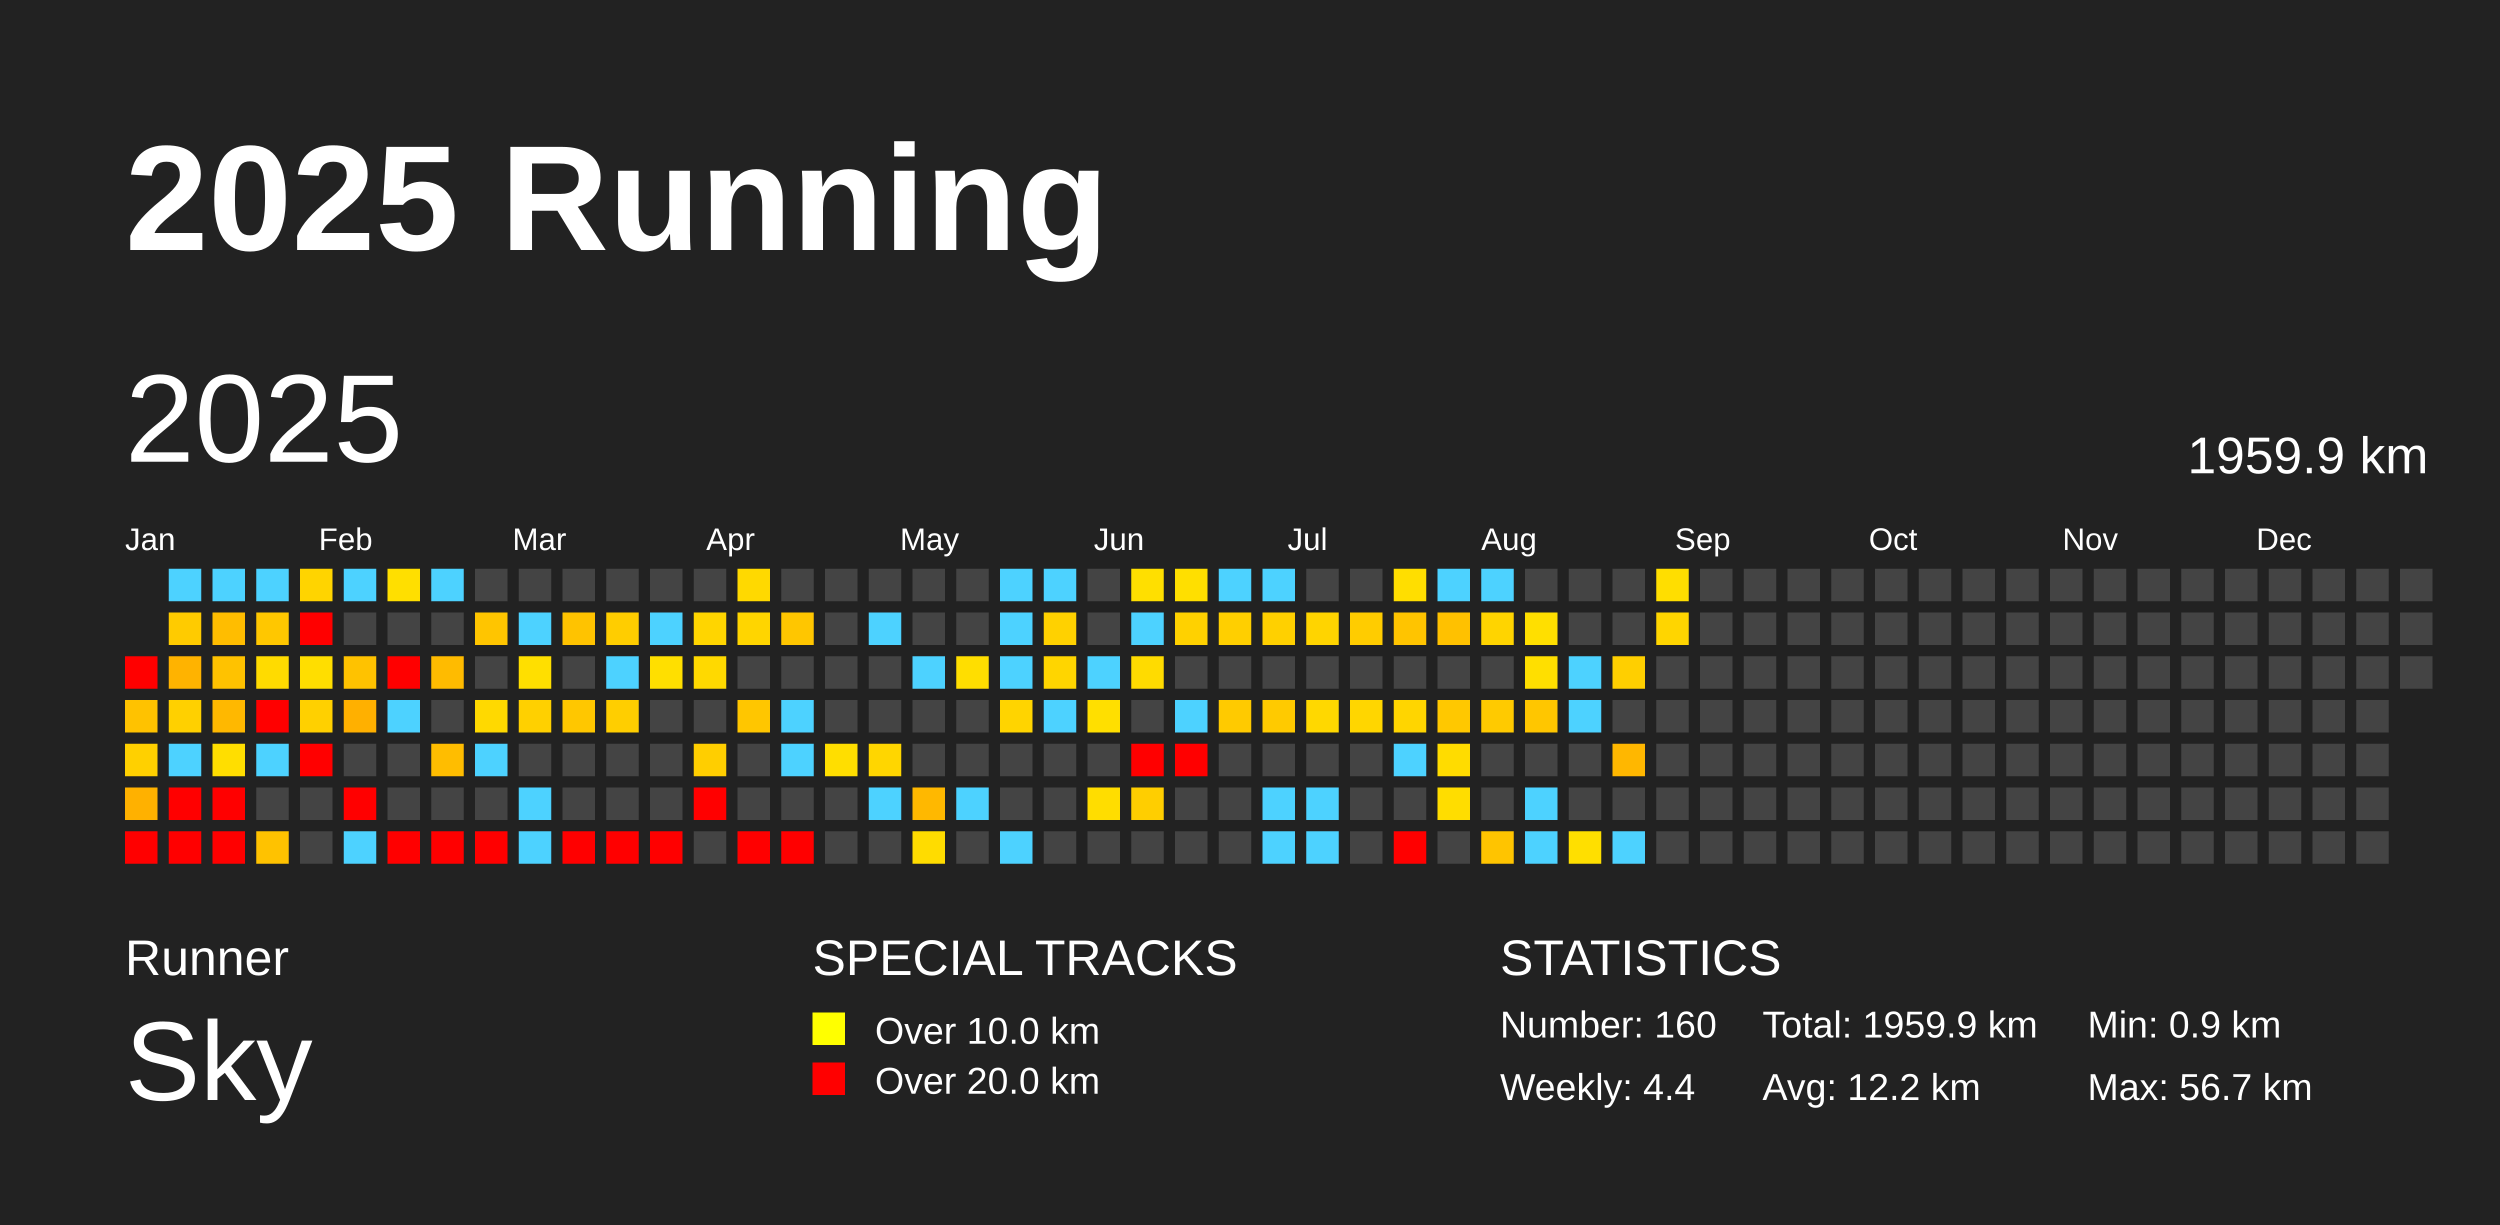
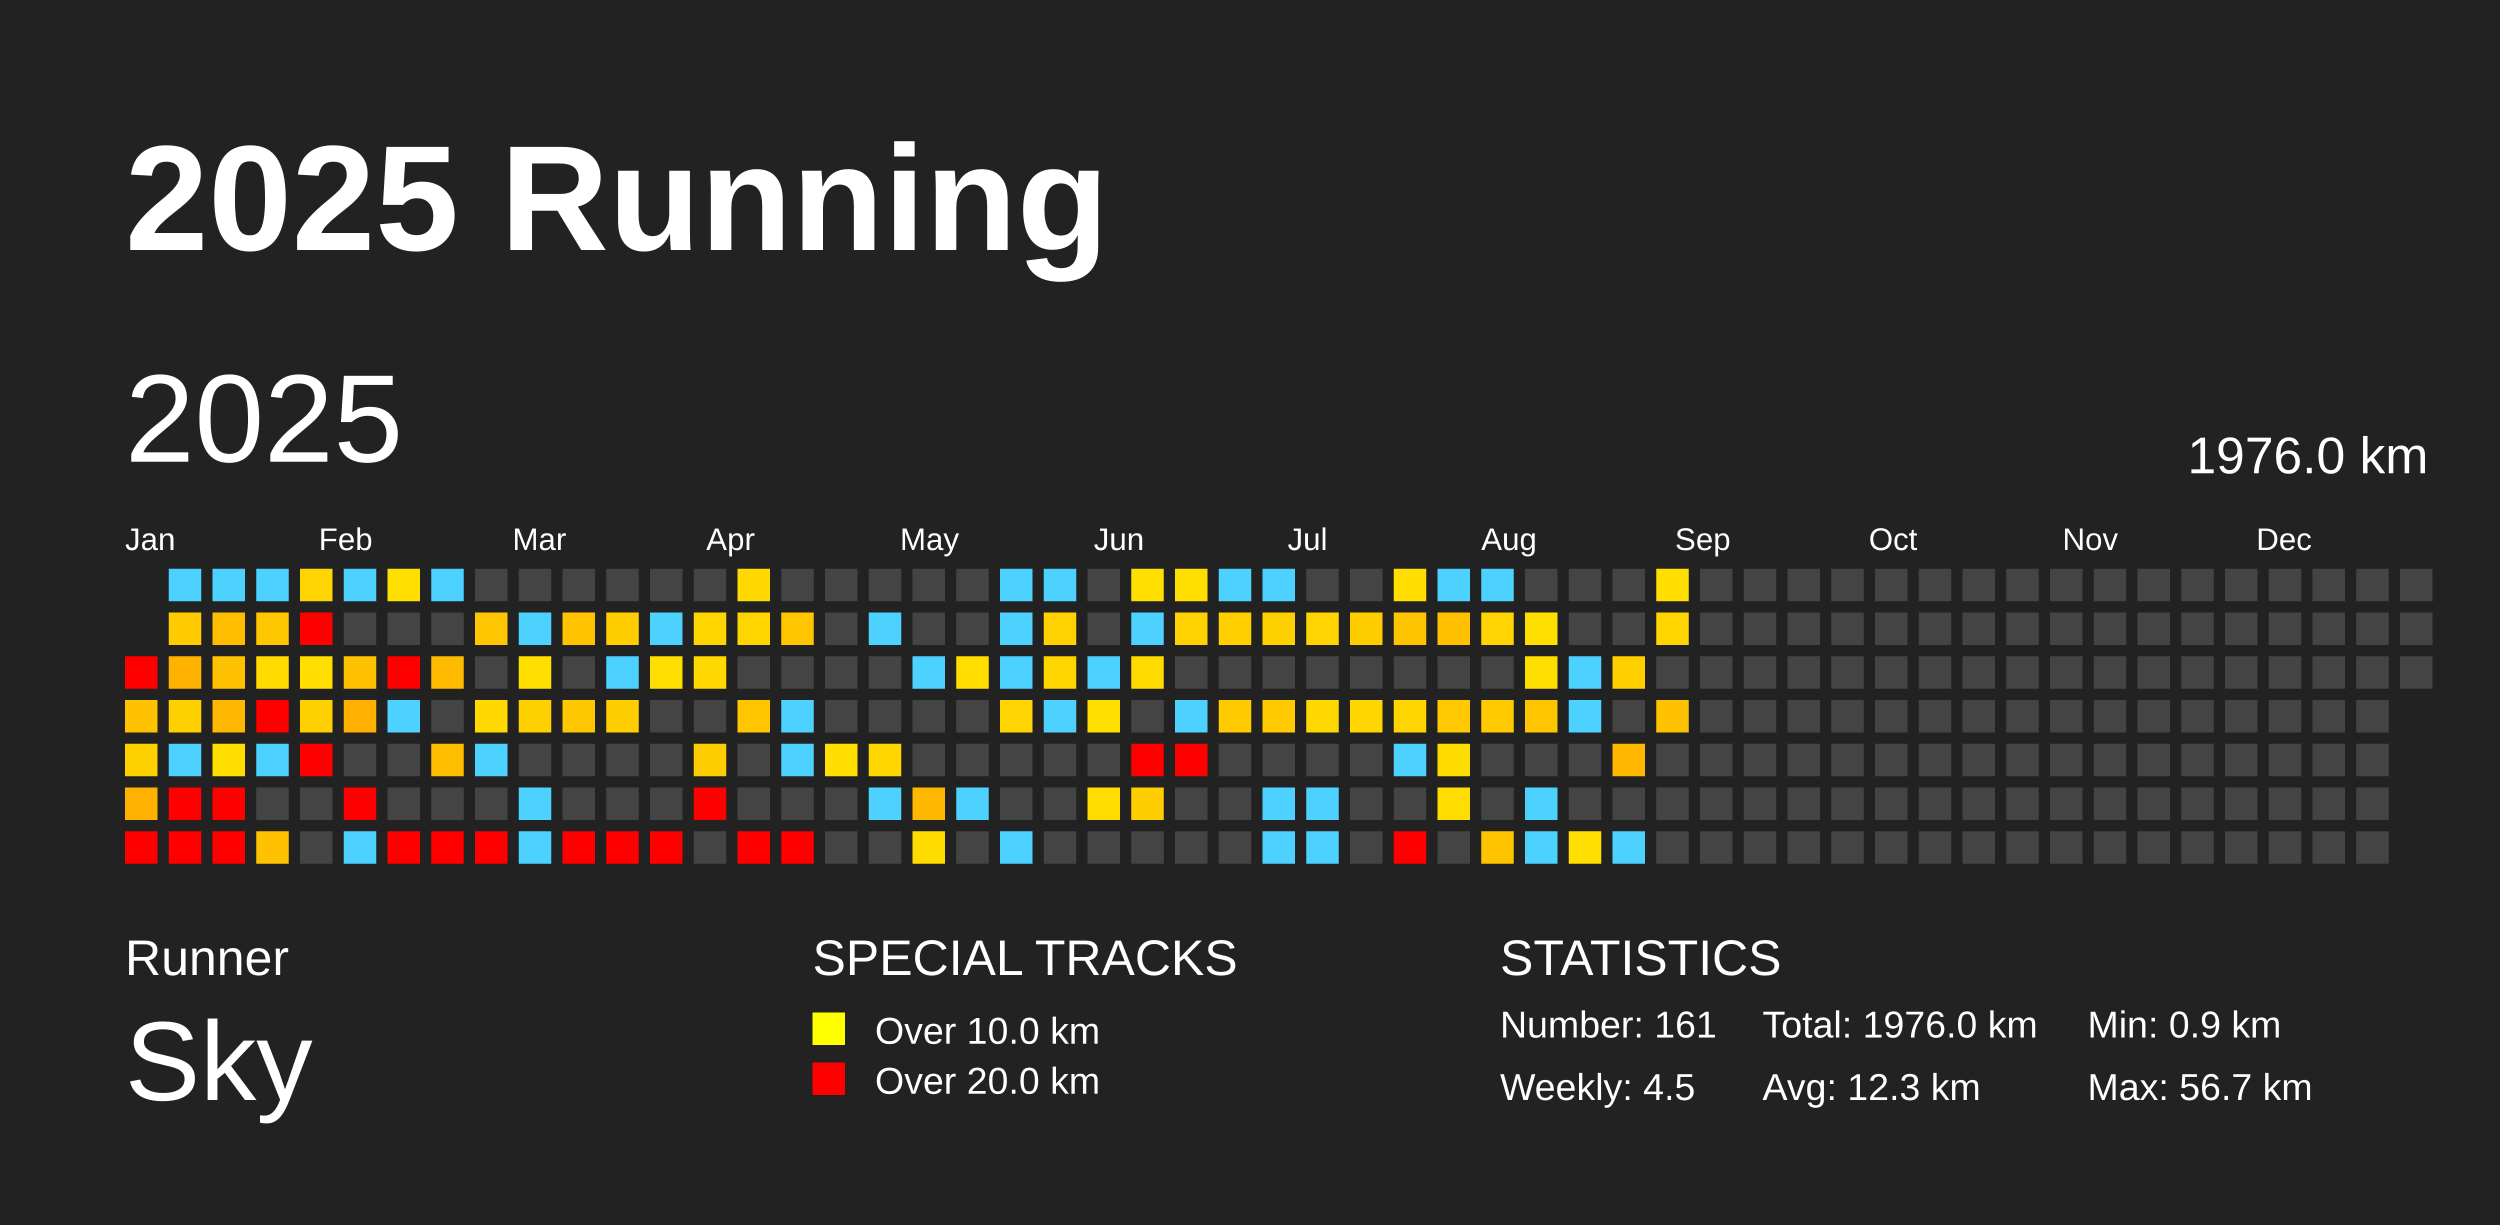
<svg xmlns="http://www.w3.org/2000/svg" baseProfile="full" height="98mm" version="1.1" viewBox="0,0,200,98" width="200mm">
  <defs />
  <rect fill="#222222" height="98" width="200" x="0" y="0" />
  <text fill="#FFFFFF" style="font-size:12px; font-family:Arial; font-weight:bold;" x="10" y="20">2025 Running</text>
  <text fill="#FFFFFF" style="font-size:4px; font-family:Arial" x="10" y="78">Runner</text>
  <text fill="#FFFFFF" style="font-size:9px; font-family:Arial" x="10" y="88">Sky</text>
  <text fill="#FFFFFF" style="font-size:4px; font-family:Arial" x="65" y="78">SPECIAL TRACKS</text>
  <rect fill="yellow" height="2.6" width="2.6" x="65" y="81" />
  <text fill="#FFFFFF" style="font-size:3px; font-family:Arial" x="70" y="83.5">Over 10.0 km</text>
  <rect fill="red" height="2.6" width="2.6" x="65" y="85" />
  <text fill="#FFFFFF" style="font-size:3px; font-family:Arial" x="70" y="87.5">Over 20.0 km</text>
  <text fill="#FFFFFF" style="font-size:4px; font-family:Arial" x="120" y="78">STATISTICS</text>
-   <text fill="#FFFFFF" style="font-size:3px; font-family:Arial" x="120" y="83">Number: 160</text>
-   <text fill="#FFFFFF" style="font-size:3px; font-family:Arial" x="120" y="88">Weekly: 4.4</text>
-   <text fill="#FFFFFF" style="font-size:3px; font-family:Arial" x="141" y="83">Total: 1959.9 km</text>
-   <text fill="#FFFFFF" style="font-size:3px; font-family:Arial" x="141" y="88">Avg: 12.2 km</text>
+   <text fill="#FFFFFF" style="font-size:3px; font-family:Arial" x="120" y="83">Number: 161</text>
+   <text fill="#FFFFFF" style="font-size:3px; font-family:Arial" x="120" y="88">Weekly: 4.5</text>
+   <text fill="#FFFFFF" style="font-size:3px; font-family:Arial" x="141" y="83">Total: 1976.0 km</text>
+   <text fill="#FFFFFF" style="font-size:3px; font-family:Arial" x="141" y="88">Avg: 12.3 km</text>
  <text fill="#FFFFFF" style="font-size:3px; font-family:Arial" x="167" y="83">Min: 0.9 km</text>
  <text fill="#FFFFFF" style="font-size:3px; font-family:Arial" x="167" y="88">Max: 56.7 km</text>
  <text dominant-baseline="hanging" fill="#FFFFFF" style="font-size:10.0px; font-family:Arial;" x="10" y="30">2025</text>
-   <text dominant-baseline="hanging" fill="#FFFFFF" style="font-size:4.125px; font-family:Arial;" x="175" y="35">1959.9 km</text>
+   <text dominant-baseline="hanging" fill="#FFFFFF" style="font-size:4.125px; font-family:Arial;" x="175" y="35">1976.0 km</text>
  <text fill="#FFFFFF" style="font-size:2.5px; font-family:Arial" x="10.0" y="44">Jan</text>
  <text fill="#FFFFFF" style="font-size:2.5px; font-family:Arial" x="25.5" y="44">Feb</text>
  <text fill="#FFFFFF" style="font-size:2.5px; font-family:Arial" x="41.0" y="44">Mar</text>
  <text fill="#FFFFFF" style="font-size:2.5px; font-family:Arial" x="56.5" y="44">Apr</text>
  <text fill="#FFFFFF" style="font-size:2.5px; font-family:Arial" x="72.0" y="44">May</text>
  <text fill="#FFFFFF" style="font-size:2.5px; font-family:Arial" x="87.5" y="44">Jun</text>
  <text fill="#FFFFFF" style="font-size:2.5px; font-family:Arial" x="103.0" y="44">Jul</text>
  <text fill="#FFFFFF" style="font-size:2.5px; font-family:Arial" x="118.5" y="44">Aug</text>
  <text fill="#FFFFFF" style="font-size:2.5px; font-family:Arial" x="134.0" y="44">Sep</text>
  <text fill="#FFFFFF" style="font-size:2.5px; font-family:Arial" x="149.5" y="44">Oct</text>
  <text fill="#FFFFFF" style="font-size:2.5px; font-family:Arial" x="165.0" y="44">Nov</text>
  <text fill="#FFFFFF" style="font-size:2.5px; font-family:Arial" x="180.5" y="44">Dec</text>
  <rect fill="red" height="2.6" width="2.6" x="10.0" y="52.5" />
  <rect fill="#ffc200" height="2.6" width="2.6" x="10.0" y="56.0" />
  <rect fill="#ffd000" height="2.6" width="2.6" x="10.0" y="59.5" />
  <rect fill="#ffb100" height="2.6" width="2.6" x="10.0" y="63.0" />
  <rect fill="red" height="2.6" width="2.6" x="10.0" y="66.5" />
  <rect fill="#4dd2ff" height="2.6" width="2.6" x="13.5" y="45.5" />
  <rect fill="#ffcb00" height="2.6" width="2.6" x="13.5" y="49.0" />
  <rect fill="#ffb300" height="2.6" width="2.6" x="13.5" y="52.5" />
  <rect fill="#ffd000" height="2.6" width="2.6" x="13.5" y="56.0" />
  <rect fill="#4dd2ff" height="2.6" width="2.6" x="13.5" y="59.5" />
  <rect fill="red" height="2.6" width="2.6" x="13.5" y="63.0" />
  <rect fill="red" height="2.6" width="2.6" x="13.5" y="66.5" />
  <rect fill="#4dd2ff" height="2.6" width="2.6" x="17.0" y="45.5" />
  <rect fill="#ffbd00" height="2.6" width="2.6" x="17.0" y="49.0" />
  <rect fill="#ffc200" height="2.6" width="2.6" x="17.0" y="52.5" />
  <rect fill="#ffb800" height="2.6" width="2.6" x="17.0" y="56.0" />
  <rect fill="#ffde00" height="2.6" width="2.6" x="17.0" y="59.5" />
  <rect fill="red" height="2.6" width="2.6" x="17.0" y="63.0" />
  <rect fill="red" height="2.6" width="2.6" x="17.0" y="66.5" />
  <rect fill="#4dd2ff" height="2.6" width="2.6" x="20.5" y="45.5" />
  <rect fill="#ffc700" height="2.6" width="2.6" x="20.5" y="49.0" />
  <rect fill="#ffdb00" height="2.6" width="2.6" x="20.5" y="52.5" />
  <rect fill="red" height="2.6" width="2.6" x="20.5" y="56.0" />
  <rect fill="#4dd2ff" height="2.6" width="2.6" x="20.5" y="59.5" />
  <rect fill="#444444" height="2.6" width="2.6" x="20.5" y="63.0" />
  <rect fill="#ffc200" height="2.6" width="2.6" x="20.5" y="66.5" />
  <rect fill="#ffd400" height="2.6" width="2.6" x="24.0" y="45.5" />
  <rect fill="red" height="2.6" width="2.6" x="24.0" y="49.0" />
  <rect fill="#ffde00" height="2.6" width="2.6" x="24.0" y="52.5" />
  <rect fill="#ffd000" height="2.6" width="2.6" x="24.0" y="56.0" />
  <rect fill="red" height="2.6" width="2.6" x="24.0" y="59.5" />
  <rect fill="#444444" height="2.6" width="2.6" x="24.0" y="63.0" />
  <rect fill="#444444" height="2.6" width="2.6" x="24.0" y="66.5" />
  <rect fill="#4dd2ff" height="2.6" width="2.6" x="27.5" y="45.5" />
  <rect fill="#444444" height="2.6" width="2.6" x="27.5" y="49.0" />
  <rect fill="#ffc200" height="2.6" width="2.6" x="27.5" y="52.5" />
  <rect fill="#ffb000" height="2.6" width="2.6" x="27.5" y="56.0" />
  <rect fill="#444444" height="2.6" width="2.6" x="27.5" y="59.5" />
  <rect fill="red" height="2.6" width="2.6" x="27.5" y="63.0" />
  <rect fill="#4dd2ff" height="2.6" width="2.6" x="27.5" y="66.5" />
  <rect fill="#ffdf00" height="2.6" width="2.6" x="31.0" y="45.5" />
  <rect fill="#444444" height="2.6" width="2.6" x="31.0" y="49.0" />
  <rect fill="red" height="2.6" width="2.6" x="31.0" y="52.5" />
  <rect fill="#4dd2ff" height="2.6" width="2.6" x="31.0" y="56.0" />
  <rect fill="#444444" height="2.6" width="2.6" x="31.0" y="59.5" />
  <rect fill="#444444" height="2.6" width="2.6" x="31.0" y="63.0" />
  <rect fill="red" height="2.6" width="2.6" x="31.0" y="66.5" />
  <rect fill="#4dd2ff" height="2.6" width="2.6" x="34.5" y="45.5" />
  <rect fill="#444444" height="2.6" width="2.6" x="34.5" y="49.0" />
  <rect fill="#ffbb00" height="2.6" width="2.6" x="34.5" y="52.5" />
  <rect fill="#444444" height="2.6" width="2.6" x="34.5" y="56.0" />
  <rect fill="#ffbd00" height="2.6" width="2.6" x="34.5" y="59.5" />
  <rect fill="#444444" height="2.6" width="2.6" x="34.5" y="63.0" />
  <rect fill="red" height="2.6" width="2.6" x="34.5" y="66.5" />
  <rect fill="#444444" height="2.6" width="2.6" x="38.0" y="45.5" />
  <rect fill="#ffc500" height="2.6" width="2.6" x="38.0" y="49.0" />
  <rect fill="#444444" height="2.6" width="2.6" x="38.0" y="52.5" />
  <rect fill="#ffd900" height="2.6" width="2.6" x="38.0" y="56.0" />
  <rect fill="#4dd2ff" height="2.6" width="2.6" x="38.0" y="59.5" />
  <rect fill="#444444" height="2.6" width="2.6" x="38.0" y="63.0" />
  <rect fill="red" height="2.6" width="2.6" x="38.0" y="66.5" />
  <rect fill="#444444" height="2.6" width="2.6" x="41.5" y="45.5" />
  <rect fill="#4dd2ff" height="2.6" width="2.6" x="41.5" y="49.0" />
  <rect fill="#ffdf00" height="2.6" width="2.6" x="41.5" y="52.5" />
  <rect fill="#ffd000" height="2.6" width="2.6" x="41.5" y="56.0" />
  <rect fill="#444444" height="2.6" width="2.6" x="41.5" y="59.5" />
  <rect fill="#4dd2ff" height="2.6" width="2.6" x="41.5" y="63.0" />
  <rect fill="#4dd2ff" height="2.6" width="2.6" x="41.5" y="66.5" />
  <rect fill="#444444" height="2.6" width="2.6" x="45.0" y="45.5" />
  <rect fill="#ffc300" height="2.6" width="2.6" x="45.0" y="49.0" />
  <rect fill="#444444" height="2.6" width="2.6" x="45.0" y="52.5" />
  <rect fill="#ffc700" height="2.6" width="2.6" x="45.0" y="56.0" />
  <rect fill="#444444" height="2.6" width="2.6" x="45.0" y="59.5" />
  <rect fill="#444444" height="2.6" width="2.6" x="45.0" y="63.0" />
  <rect fill="red" height="2.6" width="2.6" x="45.0" y="66.5" />
  <rect fill="#444444" height="2.6" width="2.6" x="48.5" y="45.5" />
  <rect fill="#ffcd00" height="2.6" width="2.6" x="48.5" y="49.0" />
  <rect fill="#4dd2ff" height="2.6" width="2.6" x="48.5" y="52.5" />
  <rect fill="#ffce00" height="2.6" width="2.6" x="48.5" y="56.0" />
  <rect fill="#444444" height="2.6" width="2.6" x="48.5" y="59.5" />
  <rect fill="#444444" height="2.6" width="2.6" x="48.5" y="63.0" />
  <rect fill="red" height="2.6" width="2.6" x="48.5" y="66.5" />
  <rect fill="#444444" height="2.6" width="2.6" x="52.0" y="45.5" />
  <rect fill="#4dd2ff" height="2.6" width="2.6" x="52.0" y="49.0" />
  <rect fill="#ffdf00" height="2.6" width="2.6" x="52.0" y="52.5" />
  <rect fill="#444444" height="2.6" width="2.6" x="52.0" y="56.0" />
  <rect fill="#444444" height="2.6" width="2.6" x="52.0" y="59.5" />
  <rect fill="#444444" height="2.6" width="2.6" x="52.0" y="63.0" />
  <rect fill="red" height="2.6" width="2.6" x="52.0" y="66.5" />
  <rect fill="#444444" height="2.6" width="2.6" x="55.5" y="45.5" />
  <rect fill="#ffd500" height="2.6" width="2.6" x="55.5" y="49.0" />
  <rect fill="#ffd900" height="2.6" width="2.6" x="55.5" y="52.5" />
  <rect fill="#444444" height="2.6" width="2.6" x="55.5" y="56.0" />
  <rect fill="#ffce00" height="2.6" width="2.6" x="55.5" y="59.5" />
  <rect fill="red" height="2.6" width="2.6" x="55.5" y="63.0" />
  <rect fill="#444444" height="2.6" width="2.6" x="55.5" y="66.5" />
  <rect fill="#ffd900" height="2.6" width="2.6" x="59.0" y="45.5" />
  <rect fill="#ffd500" height="2.6" width="2.6" x="59.0" y="49.0" />
  <rect fill="#444444" height="2.6" width="2.6" x="59.0" y="52.5" />
  <rect fill="#ffc600" height="2.6" width="2.6" x="59.0" y="56.0" />
  <rect fill="#444444" height="2.6" width="2.6" x="59.0" y="59.5" />
  <rect fill="#444444" height="2.6" width="2.6" x="59.0" y="63.0" />
  <rect fill="red" height="2.6" width="2.6" x="59.0" y="66.5" />
  <rect fill="#444444" height="2.6" width="2.6" x="62.5" y="45.5" />
  <rect fill="#ffc600" height="2.6" width="2.6" x="62.5" y="49.0" />
  <rect fill="#444444" height="2.6" width="2.6" x="62.5" y="52.5" />
  <rect fill="#4dd2ff" height="2.6" width="2.6" x="62.5" y="56.0" />
  <rect fill="#4dd2ff" height="2.6" width="2.6" x="62.5" y="59.5" />
  <rect fill="#444444" height="2.6" width="2.6" x="62.5" y="63.0" />
  <rect fill="red" height="2.6" width="2.6" x="62.5" y="66.5" />
  <rect fill="#444444" height="2.6" width="2.6" x="66.0" y="45.5" />
  <rect fill="#444444" height="2.6" width="2.6" x="66.0" y="49.0" />
  <rect fill="#444444" height="2.6" width="2.6" x="66.0" y="52.5" />
  <rect fill="#444444" height="2.6" width="2.6" x="66.0" y="56.0" />
  <rect fill="#ffde00" height="2.6" width="2.6" x="66.0" y="59.5" />
  <rect fill="#444444" height="2.6" width="2.6" x="66.0" y="63.0" />
  <rect fill="#444444" height="2.6" width="2.6" x="66.0" y="66.5" />
  <rect fill="#444444" height="2.6" width="2.6" x="69.5" y="45.5" />
  <rect fill="#4dd2ff" height="2.6" width="2.6" x="69.5" y="49.0" />
  <rect fill="#444444" height="2.6" width="2.6" x="69.5" y="52.5" />
  <rect fill="#444444" height="2.6" width="2.6" x="69.5" y="56.0" />
  <rect fill="#ffd600" height="2.6" width="2.6" x="69.5" y="59.5" />
  <rect fill="#4dd2ff" height="2.6" width="2.6" x="69.5" y="63.0" />
  <rect fill="#444444" height="2.6" width="2.6" x="69.5" y="66.5" />
  <rect fill="#444444" height="2.6" width="2.6" x="73.0" y="45.5" />
  <rect fill="#444444" height="2.6" width="2.6" x="73.0" y="49.0" />
  <rect fill="#4dd2ff" height="2.6" width="2.6" x="73.0" y="52.5" />
  <rect fill="#444444" height="2.6" width="2.6" x="73.0" y="56.0" />
  <rect fill="#444444" height="2.6" width="2.6" x="73.0" y="59.5" />
  <rect fill="#ffb800" height="2.6" width="2.6" x="73.0" y="63.0" />
  <rect fill="#ffdc00" height="2.6" width="2.6" x="73.0" y="66.5" />
  <rect fill="#444444" height="2.6" width="2.6" x="76.5" y="45.5" />
  <rect fill="#444444" height="2.6" width="2.6" x="76.5" y="49.0" />
  <rect fill="#ffde00" height="2.6" width="2.6" x="76.5" y="52.5" />
  <rect fill="#444444" height="2.6" width="2.6" x="76.5" y="56.0" />
  <rect fill="#444444" height="2.6" width="2.6" x="76.5" y="59.5" />
  <rect fill="#4dd2ff" height="2.6" width="2.6" x="76.5" y="63.0" />
  <rect fill="#444444" height="2.6" width="2.6" x="76.5" y="66.5" />
  <rect fill="#4dd2ff" height="2.6" width="2.6" x="80.0" y="45.5" />
  <rect fill="#4dd2ff" height="2.6" width="2.6" x="80.0" y="49.0" />
  <rect fill="#4dd2ff" height="2.6" width="2.6" x="80.0" y="52.5" />
  <rect fill="#ffd400" height="2.6" width="2.6" x="80.0" y="56.0" />
  <rect fill="#444444" height="2.6" width="2.6" x="80.0" y="59.5" />
  <rect fill="#444444" height="2.6" width="2.6" x="80.0" y="63.0" />
  <rect fill="#4dd2ff" height="2.6" width="2.6" x="80.0" y="66.5" />
  <rect fill="#4dd2ff" height="2.6" width="2.6" x="83.5" y="45.5" />
  <rect fill="#ffd100" height="2.6" width="2.6" x="83.5" y="49.0" />
  <rect fill="#ffd500" height="2.6" width="2.6" x="83.5" y="52.5" />
  <rect fill="#4dd2ff" height="2.6" width="2.6" x="83.5" y="56.0" />
  <rect fill="#444444" height="2.6" width="2.6" x="83.5" y="59.5" />
  <rect fill="#444444" height="2.6" width="2.6" x="83.5" y="63.0" />
  <rect fill="#444444" height="2.6" width="2.6" x="83.5" y="66.5" />
  <rect fill="#444444" height="2.6" width="2.6" x="87.0" y="45.5" />
  <rect fill="#444444" height="2.6" width="2.6" x="87.0" y="49.0" />
  <rect fill="#4dd2ff" height="2.6" width="2.6" x="87.0" y="52.5" />
  <rect fill="#ffdf00" height="2.6" width="2.6" x="87.0" y="56.0" />
  <rect fill="#444444" height="2.6" width="2.6" x="87.0" y="59.5" />
  <rect fill="#ffdd00" height="2.6" width="2.6" x="87.0" y="63.0" />
  <rect fill="#444444" height="2.6" width="2.6" x="87.0" y="66.5" />
  <rect fill="#ffdf00" height="2.6" width="2.6" x="90.5" y="45.5" />
  <rect fill="#4dd2ff" height="2.6" width="2.6" x="90.5" y="49.0" />
  <rect fill="#ffdb00" height="2.6" width="2.6" x="90.5" y="52.5" />
  <rect fill="#444444" height="2.6" width="2.6" x="90.5" y="56.0" />
  <rect fill="red" height="2.6" width="2.6" x="90.5" y="59.5" />
  <rect fill="#ffce00" height="2.6" width="2.6" x="90.5" y="63.0" />
  <rect fill="#444444" height="2.6" width="2.6" x="90.5" y="66.5" />
  <rect fill="#ffdf00" height="2.6" width="2.6" x="94.0" y="45.5" />
  <rect fill="#ffd100" height="2.6" width="2.6" x="94.0" y="49.0" />
  <rect fill="#444444" height="2.6" width="2.6" x="94.0" y="52.5" />
  <rect fill="#4dd2ff" height="2.6" width="2.6" x="94.0" y="56.0" />
  <rect fill="red" height="2.6" width="2.6" x="94.0" y="59.5" />
  <rect fill="#444444" height="2.6" width="2.6" x="94.0" y="63.0" />
  <rect fill="#444444" height="2.6" width="2.6" x="94.0" y="66.5" />
  <rect fill="#4dd2ff" height="2.6" width="2.6" x="97.5" y="45.5" />
  <rect fill="#ffcf00" height="2.6" width="2.6" x="97.5" y="49.0" />
  <rect fill="#444444" height="2.6" width="2.6" x="97.5" y="52.5" />
  <rect fill="#ffca00" height="2.6" width="2.6" x="97.5" y="56.0" />
  <rect fill="#444444" height="2.6" width="2.6" x="97.5" y="59.5" />
  <rect fill="#444444" height="2.6" width="2.6" x="97.5" y="63.0" />
  <rect fill="#444444" height="2.6" width="2.6" x="97.5" y="66.5" />
  <rect fill="#4dd2ff" height="2.6" width="2.6" x="101.0" y="45.5" />
  <rect fill="#ffd000" height="2.6" width="2.6" x="101.0" y="49.0" />
  <rect fill="#444444" height="2.6" width="2.6" x="101.0" y="52.5" />
  <rect fill="#ffca00" height="2.6" width="2.6" x="101.0" y="56.0" />
  <rect fill="#444444" height="2.6" width="2.6" x="101.0" y="59.5" />
  <rect fill="#4dd2ff" height="2.6" width="2.6" x="101.0" y="63.0" />
  <rect fill="#4dd2ff" height="2.6" width="2.6" x="101.0" y="66.5" />
  <rect fill="#444444" height="2.6" width="2.6" x="104.5" y="45.5" />
  <rect fill="#ffd400" height="2.6" width="2.6" x="104.5" y="49.0" />
  <rect fill="#444444" height="2.6" width="2.6" x="104.5" y="52.5" />
  <rect fill="#ffd800" height="2.6" width="2.6" x="104.5" y="56.0" />
  <rect fill="#444444" height="2.6" width="2.6" x="104.5" y="59.5" />
  <rect fill="#4dd2ff" height="2.6" width="2.6" x="104.5" y="63.0" />
  <rect fill="#4dd2ff" height="2.6" width="2.6" x="104.5" y="66.5" />
  <rect fill="#444444" height="2.6" width="2.6" x="108.0" y="45.5" />
  <rect fill="#ffcc00" height="2.6" width="2.6" x="108.0" y="49.0" />
  <rect fill="#444444" height="2.6" width="2.6" x="108.0" y="52.5" />
  <rect fill="#ffd600" height="2.6" width="2.6" x="108.0" y="56.0" />
  <rect fill="#444444" height="2.6" width="2.6" x="108.0" y="59.5" />
  <rect fill="#444444" height="2.6" width="2.6" x="108.0" y="63.0" />
  <rect fill="#444444" height="2.6" width="2.6" x="108.0" y="66.5" />
  <rect fill="#ffde00" height="2.6" width="2.6" x="111.5" y="45.5" />
  <rect fill="#ffc400" height="2.6" width="2.6" x="111.5" y="49.0" />
  <rect fill="#444444" height="2.6" width="2.6" x="111.5" y="52.5" />
  <rect fill="#ffd500" height="2.6" width="2.6" x="111.5" y="56.0" />
  <rect fill="#4dd2ff" height="2.6" width="2.6" x="111.5" y="59.5" />
  <rect fill="#444444" height="2.6" width="2.6" x="111.5" y="63.0" />
  <rect fill="red" height="2.6" width="2.6" x="111.5" y="66.5" />
  <rect fill="#4dd2ff" height="2.6" width="2.6" x="115.0" y="45.5" />
  <rect fill="#ffc100" height="2.6" width="2.6" x="115.0" y="49.0" />
  <rect fill="#444444" height="2.6" width="2.6" x="115.0" y="52.5" />
  <rect fill="#ffc800" height="2.6" width="2.6" x="115.0" y="56.0" />
  <rect fill="#ffdc00" height="2.6" width="2.6" x="115.0" y="59.5" />
  <rect fill="#ffdd00" height="2.6" width="2.6" x="115.0" y="63.0" />
  <rect fill="#444444" height="2.6" width="2.6" x="115.0" y="66.5" />
  <rect fill="#4dd2ff" height="2.6" width="2.6" x="118.5" y="45.5" />
  <rect fill="#ffd400" height="2.6" width="2.6" x="118.5" y="49.0" />
  <rect fill="#444444" height="2.6" width="2.6" x="118.5" y="52.5" />
  <rect fill="#ffca00" height="2.6" width="2.6" x="118.5" y="56.0" />
  <rect fill="#444444" height="2.6" width="2.6" x="118.5" y="59.5" />
  <rect fill="#444444" height="2.6" width="2.6" x="118.5" y="63.0" />
  <rect fill="#ffc400" height="2.6" width="2.6" x="118.5" y="66.5" />
  <rect fill="#444444" height="2.6" width="2.6" x="122.0" y="45.5" />
  <rect fill="#ffdf00" height="2.6" width="2.6" x="122.0" y="49.0" />
  <rect fill="#ffdf00" height="2.6" width="2.6" x="122.0" y="52.5" />
  <rect fill="#ffc600" height="2.6" width="2.6" x="122.0" y="56.0" />
  <rect fill="#444444" height="2.6" width="2.6" x="122.0" y="59.5" />
  <rect fill="#4dd2ff" height="2.6" width="2.6" x="122.0" y="63.0" />
  <rect fill="#4dd2ff" height="2.6" width="2.6" x="122.0" y="66.5" />
  <rect fill="#444444" height="2.6" width="2.6" x="125.5" y="45.5" />
  <rect fill="#444444" height="2.6" width="2.6" x="125.5" y="49.0" />
  <rect fill="#4dd2ff" height="2.6" width="2.6" x="125.5" y="52.5" />
  <rect fill="#4dd2ff" height="2.6" width="2.6" x="125.5" y="56.0" />
  <rect fill="#444444" height="2.6" width="2.6" x="125.5" y="59.5" />
  <rect fill="#444444" height="2.6" width="2.6" x="125.5" y="63.0" />
  <rect fill="#ffdf00" height="2.6" width="2.6" x="125.5" y="66.5" />
  <rect fill="#444444" height="2.6" width="2.6" x="129.0" y="45.5" />
  <rect fill="#444444" height="2.6" width="2.6" x="129.0" y="49.0" />
  <rect fill="#ffcf00" height="2.6" width="2.6" x="129.0" y="52.5" />
  <rect fill="#444444" height="2.6" width="2.6" x="129.0" y="56.0" />
  <rect fill="#ffb700" height="2.6" width="2.6" x="129.0" y="59.5" />
  <rect fill="#444444" height="2.6" width="2.6" x="129.0" y="63.0" />
  <rect fill="#4dd2ff" height="2.6" width="2.6" x="129.0" y="66.5" />
  <rect fill="#ffde00" height="2.6" width="2.6" x="132.5" y="45.5" />
  <rect fill="#ffd500" height="2.6" width="2.6" x="132.5" y="49.0" />
  <rect fill="#444444" height="2.6" width="2.6" x="132.5" y="52.5" />
-   <rect fill="#444444" height="2.6" width="2.6" x="132.5" y="56.0" />
+   <rect fill="#ffc200" height="2.6" width="2.6" x="132.5" y="56.0" />
  <rect fill="#444444" height="2.6" width="2.6" x="132.5" y="59.5" />
  <rect fill="#444444" height="2.6" width="2.6" x="132.5" y="63.0" />
  <rect fill="#444444" height="2.6" width="2.6" x="132.5" y="66.5" />
  <rect fill="#444444" height="2.6" width="2.6" x="136.0" y="45.5" />
  <rect fill="#444444" height="2.6" width="2.6" x="136.0" y="49.0" />
  <rect fill="#444444" height="2.6" width="2.6" x="136.0" y="52.5" />
  <rect fill="#444444" height="2.6" width="2.6" x="136.0" y="56.0" />
  <rect fill="#444444" height="2.6" width="2.6" x="136.0" y="59.5" />
  <rect fill="#444444" height="2.6" width="2.6" x="136.0" y="63.0" />
  <rect fill="#444444" height="2.6" width="2.6" x="136.0" y="66.5" />
  <rect fill="#444444" height="2.6" width="2.6" x="139.5" y="45.5" />
  <rect fill="#444444" height="2.6" width="2.6" x="139.5" y="49.0" />
  <rect fill="#444444" height="2.6" width="2.6" x="139.5" y="52.5" />
  <rect fill="#444444" height="2.6" width="2.6" x="139.5" y="56.0" />
  <rect fill="#444444" height="2.6" width="2.6" x="139.5" y="59.5" />
  <rect fill="#444444" height="2.6" width="2.6" x="139.5" y="63.0" />
  <rect fill="#444444" height="2.6" width="2.6" x="139.5" y="66.5" />
  <rect fill="#444444" height="2.6" width="2.6" x="143.0" y="45.5" />
  <rect fill="#444444" height="2.6" width="2.6" x="143.0" y="49.0" />
  <rect fill="#444444" height="2.6" width="2.6" x="143.0" y="52.5" />
  <rect fill="#444444" height="2.6" width="2.6" x="143.0" y="56.0" />
  <rect fill="#444444" height="2.6" width="2.6" x="143.0" y="59.5" />
  <rect fill="#444444" height="2.6" width="2.6" x="143.0" y="63.0" />
  <rect fill="#444444" height="2.6" width="2.6" x="143.0" y="66.5" />
  <rect fill="#444444" height="2.6" width="2.6" x="146.5" y="45.5" />
  <rect fill="#444444" height="2.6" width="2.6" x="146.5" y="49.0" />
  <rect fill="#444444" height="2.6" width="2.6" x="146.5" y="52.5" />
  <rect fill="#444444" height="2.6" width="2.6" x="146.5" y="56.0" />
  <rect fill="#444444" height="2.6" width="2.6" x="146.5" y="59.5" />
  <rect fill="#444444" height="2.6" width="2.6" x="146.5" y="63.0" />
  <rect fill="#444444" height="2.6" width="2.6" x="146.5" y="66.5" />
  <rect fill="#444444" height="2.6" width="2.6" x="150.0" y="45.5" />
  <rect fill="#444444" height="2.6" width="2.6" x="150.0" y="49.0" />
  <rect fill="#444444" height="2.6" width="2.6" x="150.0" y="52.5" />
  <rect fill="#444444" height="2.6" width="2.6" x="150.0" y="56.0" />
  <rect fill="#444444" height="2.6" width="2.6" x="150.0" y="59.5" />
  <rect fill="#444444" height="2.6" width="2.6" x="150.0" y="63.0" />
  <rect fill="#444444" height="2.6" width="2.6" x="150.0" y="66.5" />
  <rect fill="#444444" height="2.6" width="2.6" x="153.5" y="45.5" />
  <rect fill="#444444" height="2.6" width="2.6" x="153.5" y="49.0" />
  <rect fill="#444444" height="2.6" width="2.6" x="153.5" y="52.5" />
  <rect fill="#444444" height="2.6" width="2.6" x="153.5" y="56.0" />
  <rect fill="#444444" height="2.6" width="2.6" x="153.5" y="59.5" />
  <rect fill="#444444" height="2.6" width="2.6" x="153.5" y="63.0" />
  <rect fill="#444444" height="2.6" width="2.6" x="153.5" y="66.5" />
  <rect fill="#444444" height="2.6" width="2.6" x="157.0" y="45.5" />
  <rect fill="#444444" height="2.6" width="2.6" x="157.0" y="49.0" />
  <rect fill="#444444" height="2.6" width="2.6" x="157.0" y="52.5" />
  <rect fill="#444444" height="2.6" width="2.6" x="157.0" y="56.0" />
  <rect fill="#444444" height="2.6" width="2.6" x="157.0" y="59.5" />
  <rect fill="#444444" height="2.6" width="2.6" x="157.0" y="63.0" />
  <rect fill="#444444" height="2.6" width="2.6" x="157.0" y="66.5" />
  <rect fill="#444444" height="2.6" width="2.6" x="160.5" y="45.5" />
  <rect fill="#444444" height="2.6" width="2.6" x="160.5" y="49.0" />
  <rect fill="#444444" height="2.6" width="2.6" x="160.5" y="52.5" />
  <rect fill="#444444" height="2.6" width="2.6" x="160.5" y="56.0" />
  <rect fill="#444444" height="2.6" width="2.6" x="160.5" y="59.5" />
  <rect fill="#444444" height="2.6" width="2.6" x="160.5" y="63.0" />
  <rect fill="#444444" height="2.6" width="2.6" x="160.5" y="66.5" />
  <rect fill="#444444" height="2.6" width="2.6" x="164.0" y="45.5" />
  <rect fill="#444444" height="2.6" width="2.6" x="164.0" y="49.0" />
  <rect fill="#444444" height="2.6" width="2.6" x="164.0" y="52.5" />
  <rect fill="#444444" height="2.6" width="2.6" x="164.0" y="56.0" />
  <rect fill="#444444" height="2.6" width="2.6" x="164.0" y="59.5" />
  <rect fill="#444444" height="2.6" width="2.6" x="164.0" y="63.0" />
  <rect fill="#444444" height="2.6" width="2.6" x="164.0" y="66.5" />
  <rect fill="#444444" height="2.6" width="2.6" x="167.5" y="45.5" />
  <rect fill="#444444" height="2.6" width="2.6" x="167.5" y="49.0" />
  <rect fill="#444444" height="2.6" width="2.6" x="167.5" y="52.5" />
  <rect fill="#444444" height="2.6" width="2.6" x="167.5" y="56.0" />
  <rect fill="#444444" height="2.6" width="2.6" x="167.5" y="59.5" />
  <rect fill="#444444" height="2.6" width="2.6" x="167.5" y="63.0" />
  <rect fill="#444444" height="2.6" width="2.6" x="167.5" y="66.5" />
  <rect fill="#444444" height="2.6" width="2.6" x="171.0" y="45.5" />
  <rect fill="#444444" height="2.6" width="2.6" x="171.0" y="49.0" />
  <rect fill="#444444" height="2.6" width="2.6" x="171.0" y="52.5" />
  <rect fill="#444444" height="2.6" width="2.6" x="171.0" y="56.0" />
  <rect fill="#444444" height="2.6" width="2.6" x="171.0" y="59.5" />
  <rect fill="#444444" height="2.6" width="2.6" x="171.0" y="63.0" />
  <rect fill="#444444" height="2.6" width="2.6" x="171.0" y="66.5" />
  <rect fill="#444444" height="2.6" width="2.6" x="174.5" y="45.5" />
  <rect fill="#444444" height="2.6" width="2.6" x="174.5" y="49.0" />
  <rect fill="#444444" height="2.6" width="2.6" x="174.5" y="52.5" />
  <rect fill="#444444" height="2.6" width="2.6" x="174.5" y="56.0" />
  <rect fill="#444444" height="2.6" width="2.6" x="174.5" y="59.5" />
  <rect fill="#444444" height="2.6" width="2.6" x="174.5" y="63.0" />
  <rect fill="#444444" height="2.6" width="2.6" x="174.5" y="66.5" />
  <rect fill="#444444" height="2.6" width="2.6" x="178.0" y="45.5" />
  <rect fill="#444444" height="2.6" width="2.6" x="178.0" y="49.0" />
  <rect fill="#444444" height="2.6" width="2.6" x="178.0" y="52.5" />
  <rect fill="#444444" height="2.6" width="2.6" x="178.0" y="56.0" />
  <rect fill="#444444" height="2.6" width="2.6" x="178.0" y="59.5" />
  <rect fill="#444444" height="2.6" width="2.6" x="178.0" y="63.0" />
  <rect fill="#444444" height="2.6" width="2.6" x="178.0" y="66.5" />
  <rect fill="#444444" height="2.6" width="2.6" x="181.5" y="45.5" />
  <rect fill="#444444" height="2.6" width="2.6" x="181.5" y="49.0" />
  <rect fill="#444444" height="2.6" width="2.6" x="181.5" y="52.5" />
  <rect fill="#444444" height="2.6" width="2.6" x="181.5" y="56.0" />
  <rect fill="#444444" height="2.6" width="2.6" x="181.5" y="59.5" />
  <rect fill="#444444" height="2.6" width="2.6" x="181.5" y="63.0" />
  <rect fill="#444444" height="2.6" width="2.6" x="181.5" y="66.5" />
  <rect fill="#444444" height="2.6" width="2.6" x="185.0" y="45.5" />
  <rect fill="#444444" height="2.6" width="2.6" x="185.0" y="49.0" />
  <rect fill="#444444" height="2.6" width="2.6" x="185.0" y="52.5" />
  <rect fill="#444444" height="2.6" width="2.6" x="185.0" y="56.0" />
  <rect fill="#444444" height="2.6" width="2.6" x="185.0" y="59.5" />
  <rect fill="#444444" height="2.6" width="2.6" x="185.0" y="63.0" />
  <rect fill="#444444" height="2.6" width="2.6" x="185.0" y="66.5" />
  <rect fill="#444444" height="2.6" width="2.6" x="188.5" y="45.5" />
  <rect fill="#444444" height="2.6" width="2.6" x="188.5" y="49.0" />
  <rect fill="#444444" height="2.6" width="2.6" x="188.5" y="52.5" />
  <rect fill="#444444" height="2.6" width="2.6" x="188.5" y="56.0" />
  <rect fill="#444444" height="2.6" width="2.6" x="188.5" y="59.5" />
  <rect fill="#444444" height="2.6" width="2.6" x="188.5" y="63.0" />
  <rect fill="#444444" height="2.6" width="2.6" x="188.5" y="66.5" />
  <rect fill="#444444" height="2.6" width="2.6" x="192.0" y="45.5" />
  <rect fill="#444444" height="2.6" width="2.6" x="192.0" y="49.0" />
  <rect fill="#444444" height="2.6" width="2.6" x="192.0" y="52.5" />
</svg>
